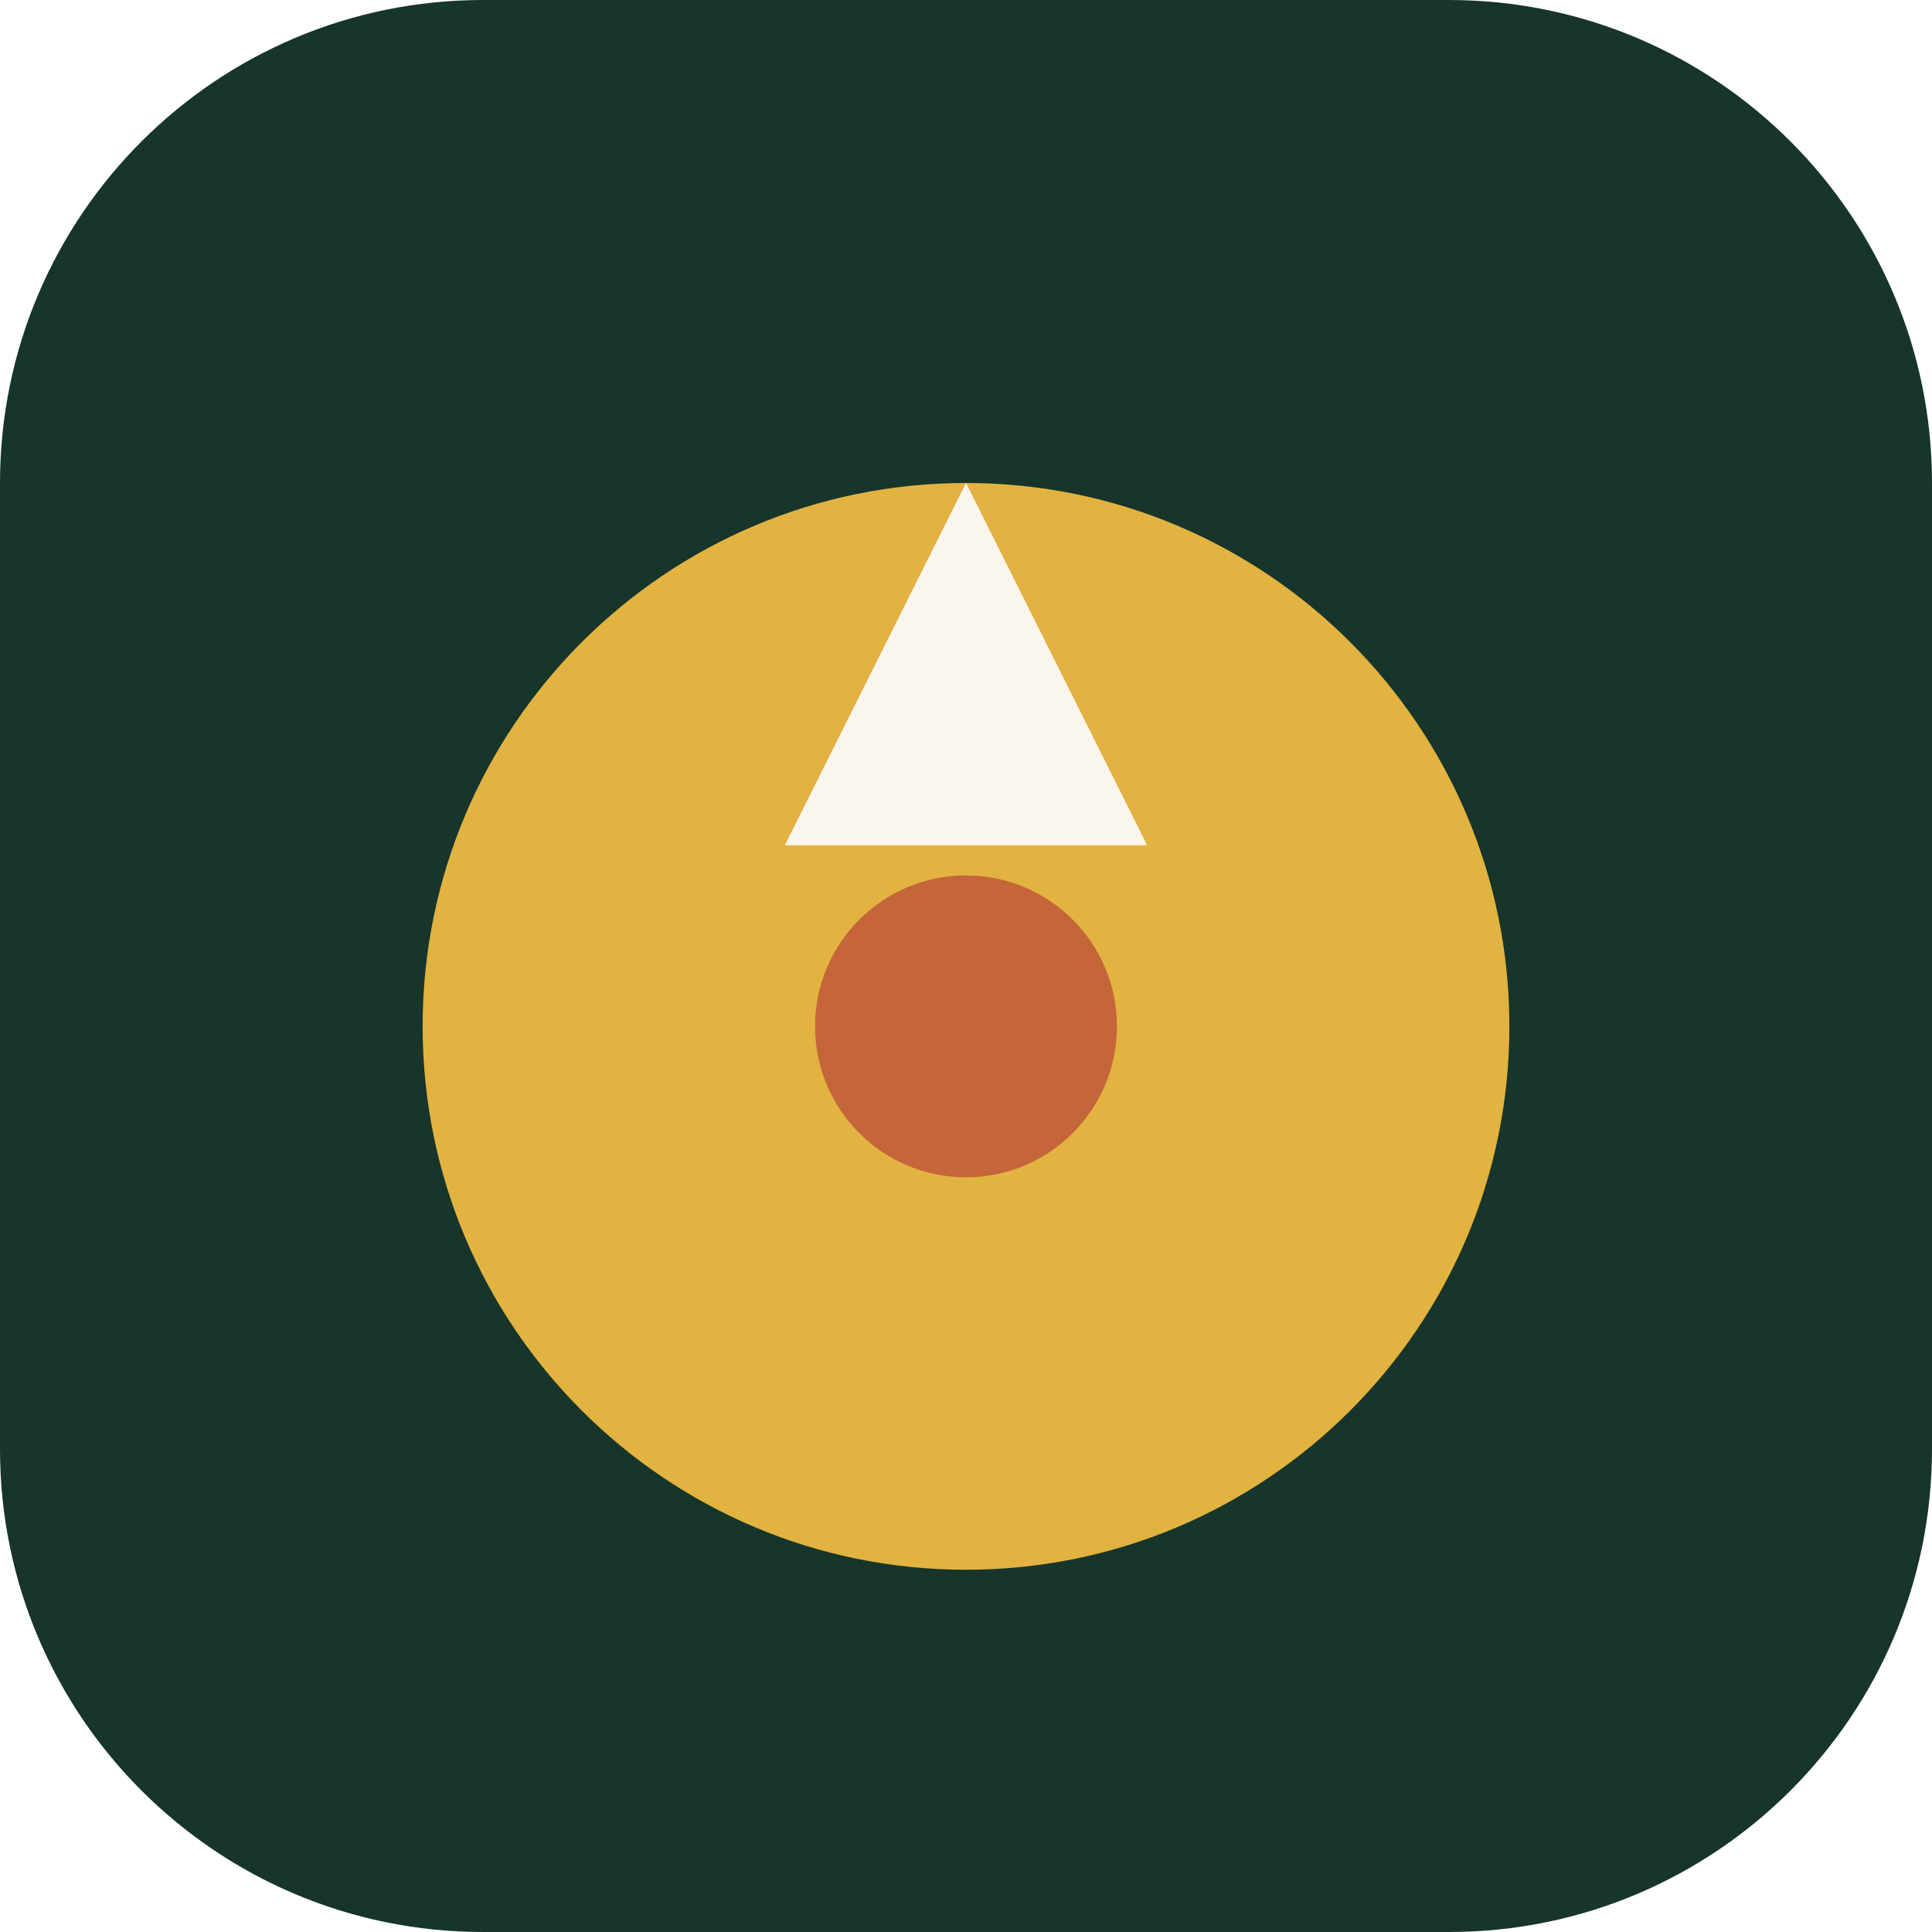
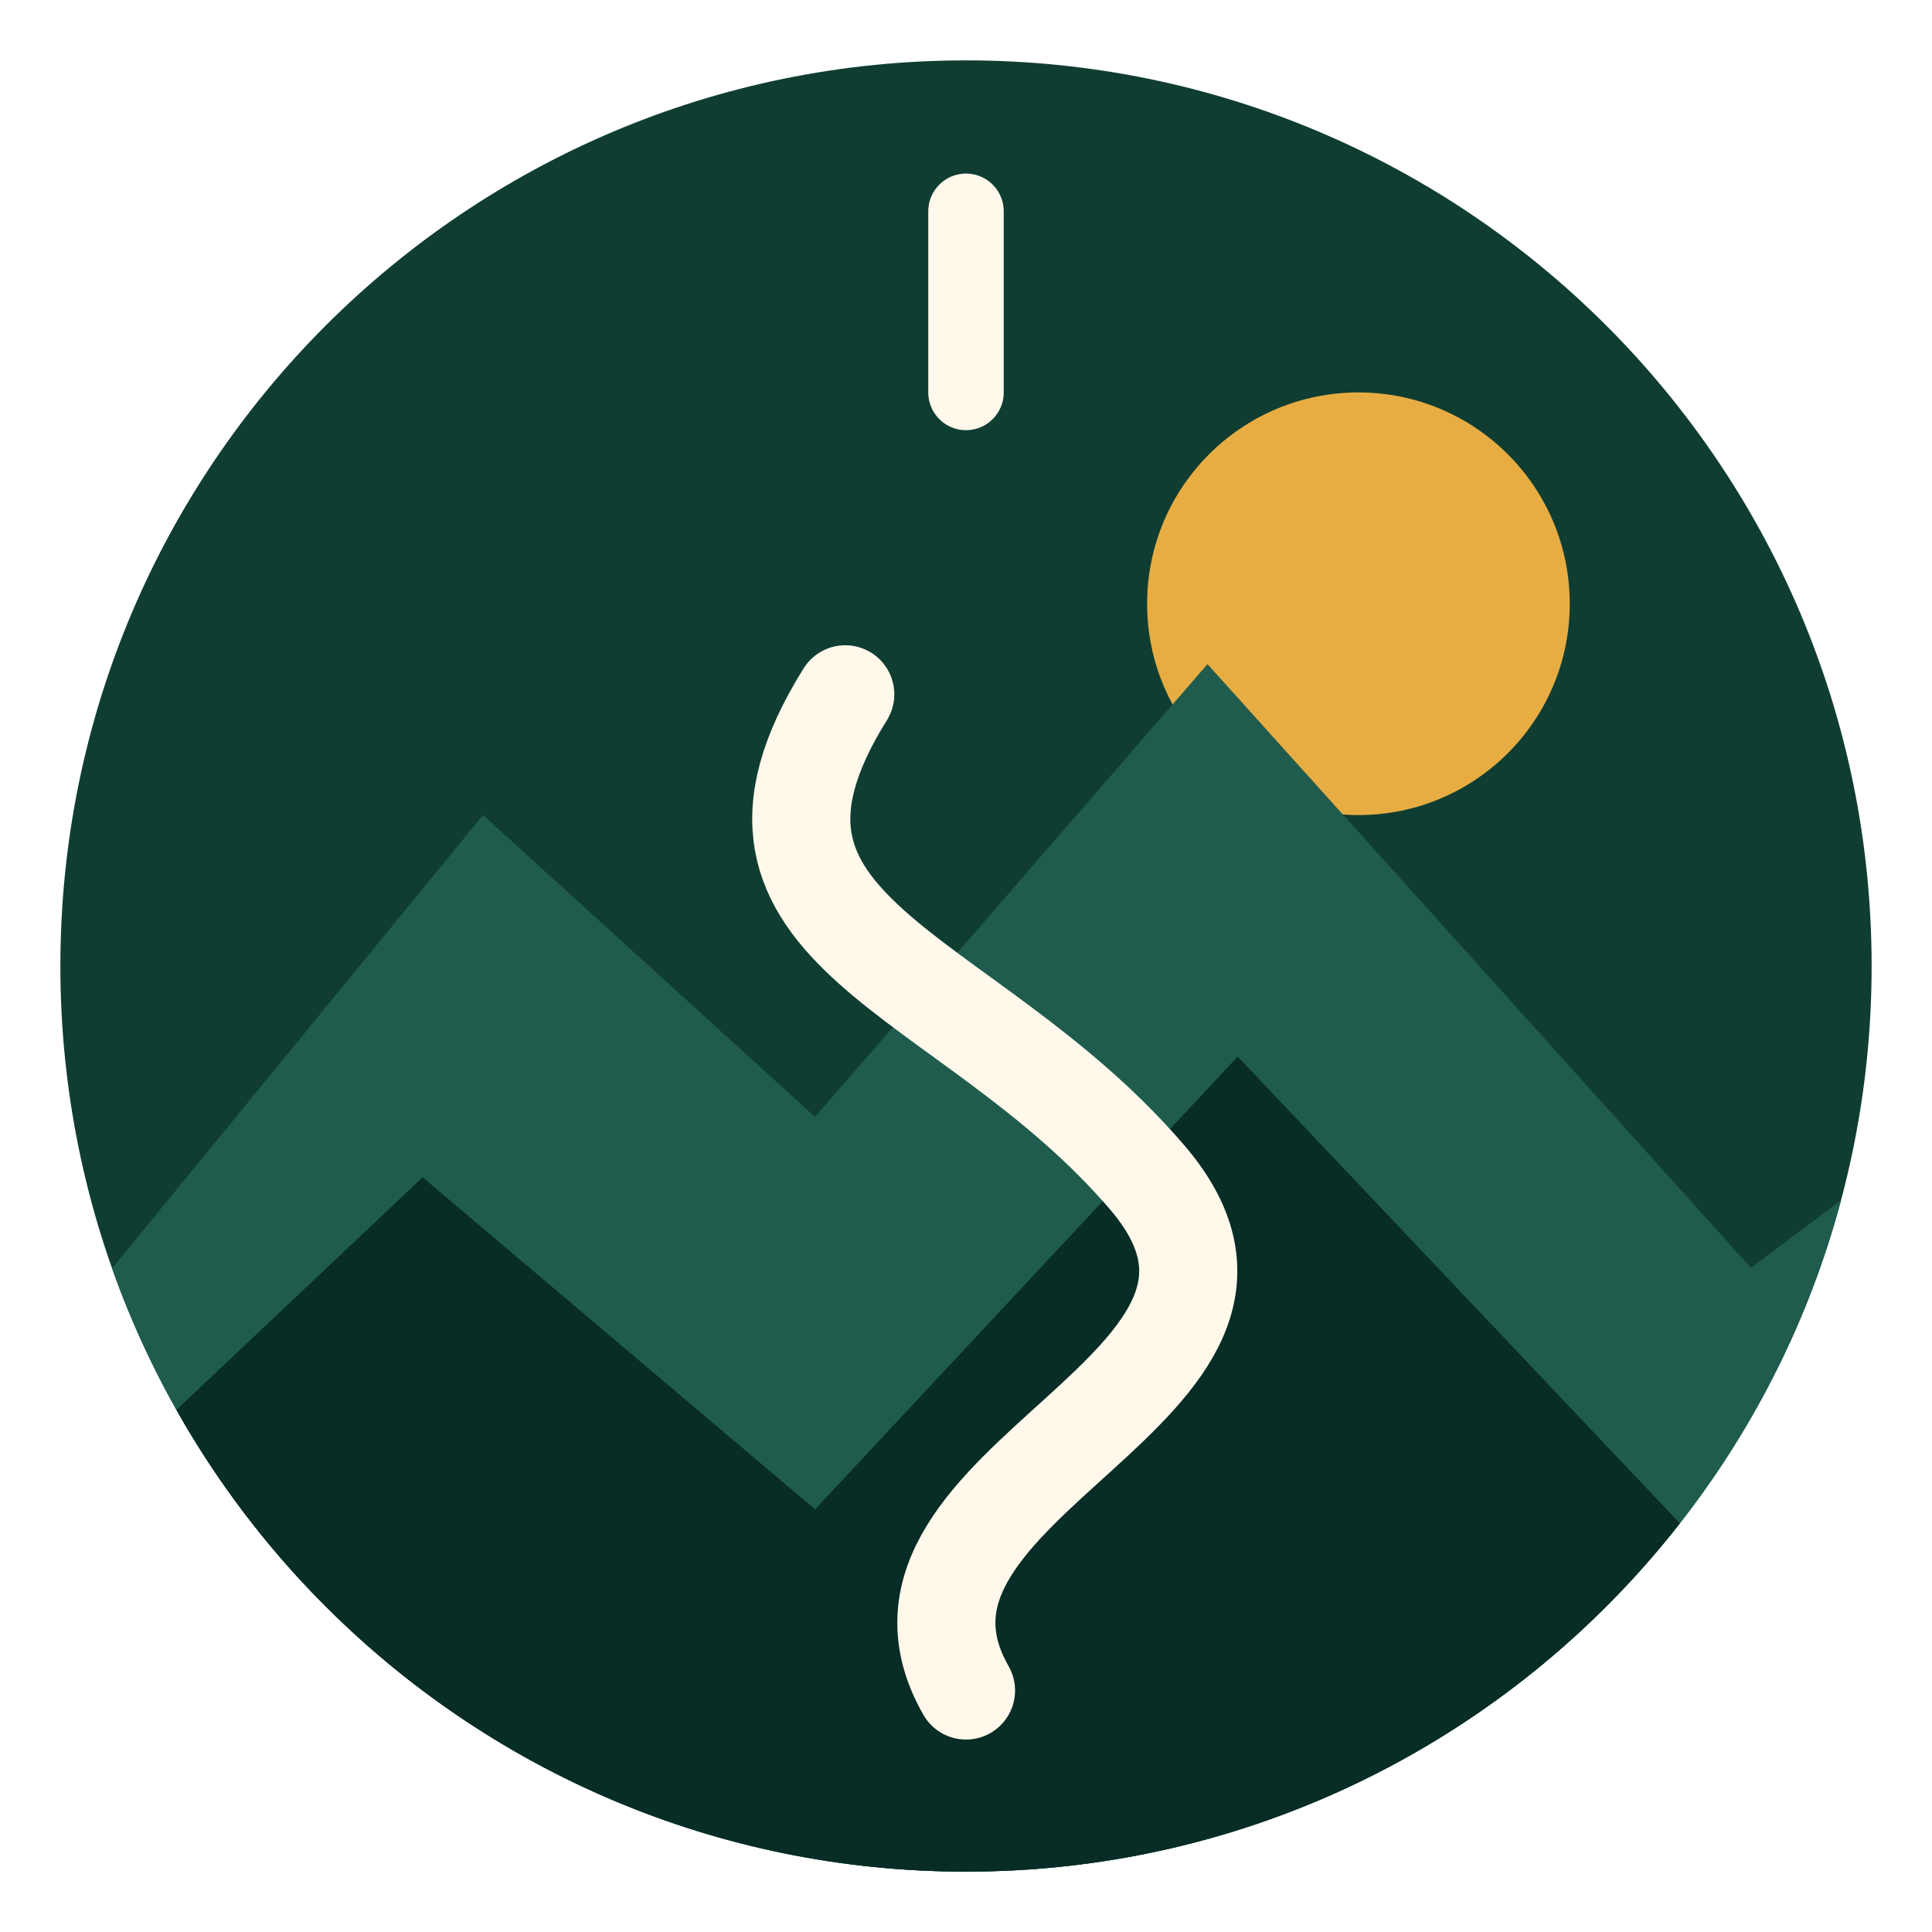
- <svg xmlns="http://www.w3.org/2000/svg" viewBox="0 0 64 64">
-   <rect width="64" height="64" rx="16" fill="#17352a" />
-   <circle cx="32" cy="34" r="18" fill="#e2b340" />
-   <path d="M32 16 38 28H26z" fill="#fbf7f0" />
-   <circle cx="32" cy="34" r="5" fill="#c4653a" />
+ <svg xmlns="http://www.w3.org/2000/svg" viewBox="0 0 128 128" role="img" aria-label="Wondaro">
+   <defs>
+     <clipPath id="wondaro-disc">
+       <circle cx="64" cy="64" r="60" />
+     </clipPath>
+   </defs>
+   <circle cx="64" cy="64" r="60" fill="#103D32" />
+   <g clip-path="url(#wondaro-disc)">
+     <circle cx="90" cy="40" r="14" fill="#E8AD42" />
+     <path fill="#1F5C4E" d="M-4 98 L32 54 L54 74 L80 44 L116 84 L132 72 V132 H-4 Z" />
+     <path fill="#082C26" d="M-8 112 L28 78 L54 100 L82 70 L118 108 L136 94 V136 H-8 Z" />
+     <path d="M64 112 C56 98 88 92 76 78 C64 64 46 62 56 46" fill="none" stroke="#FFF8EB" stroke-width="6.5" stroke-linecap="round" />
+     <path d="M64 14 V26" stroke="#FFF8EB" stroke-width="5" stroke-linecap="round" />
+   </g>
</svg>
